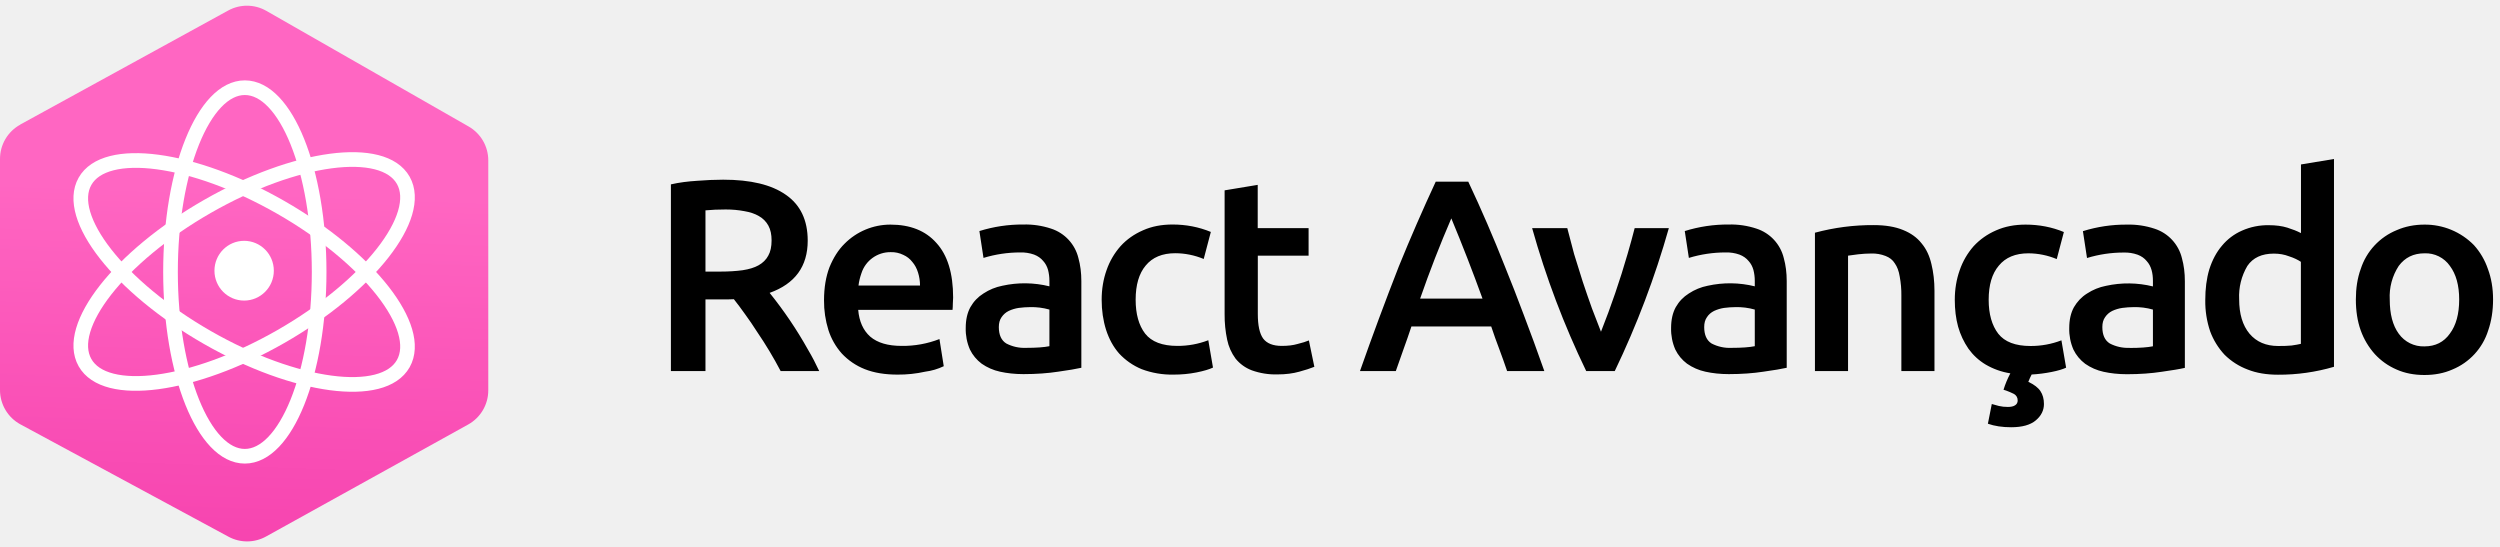
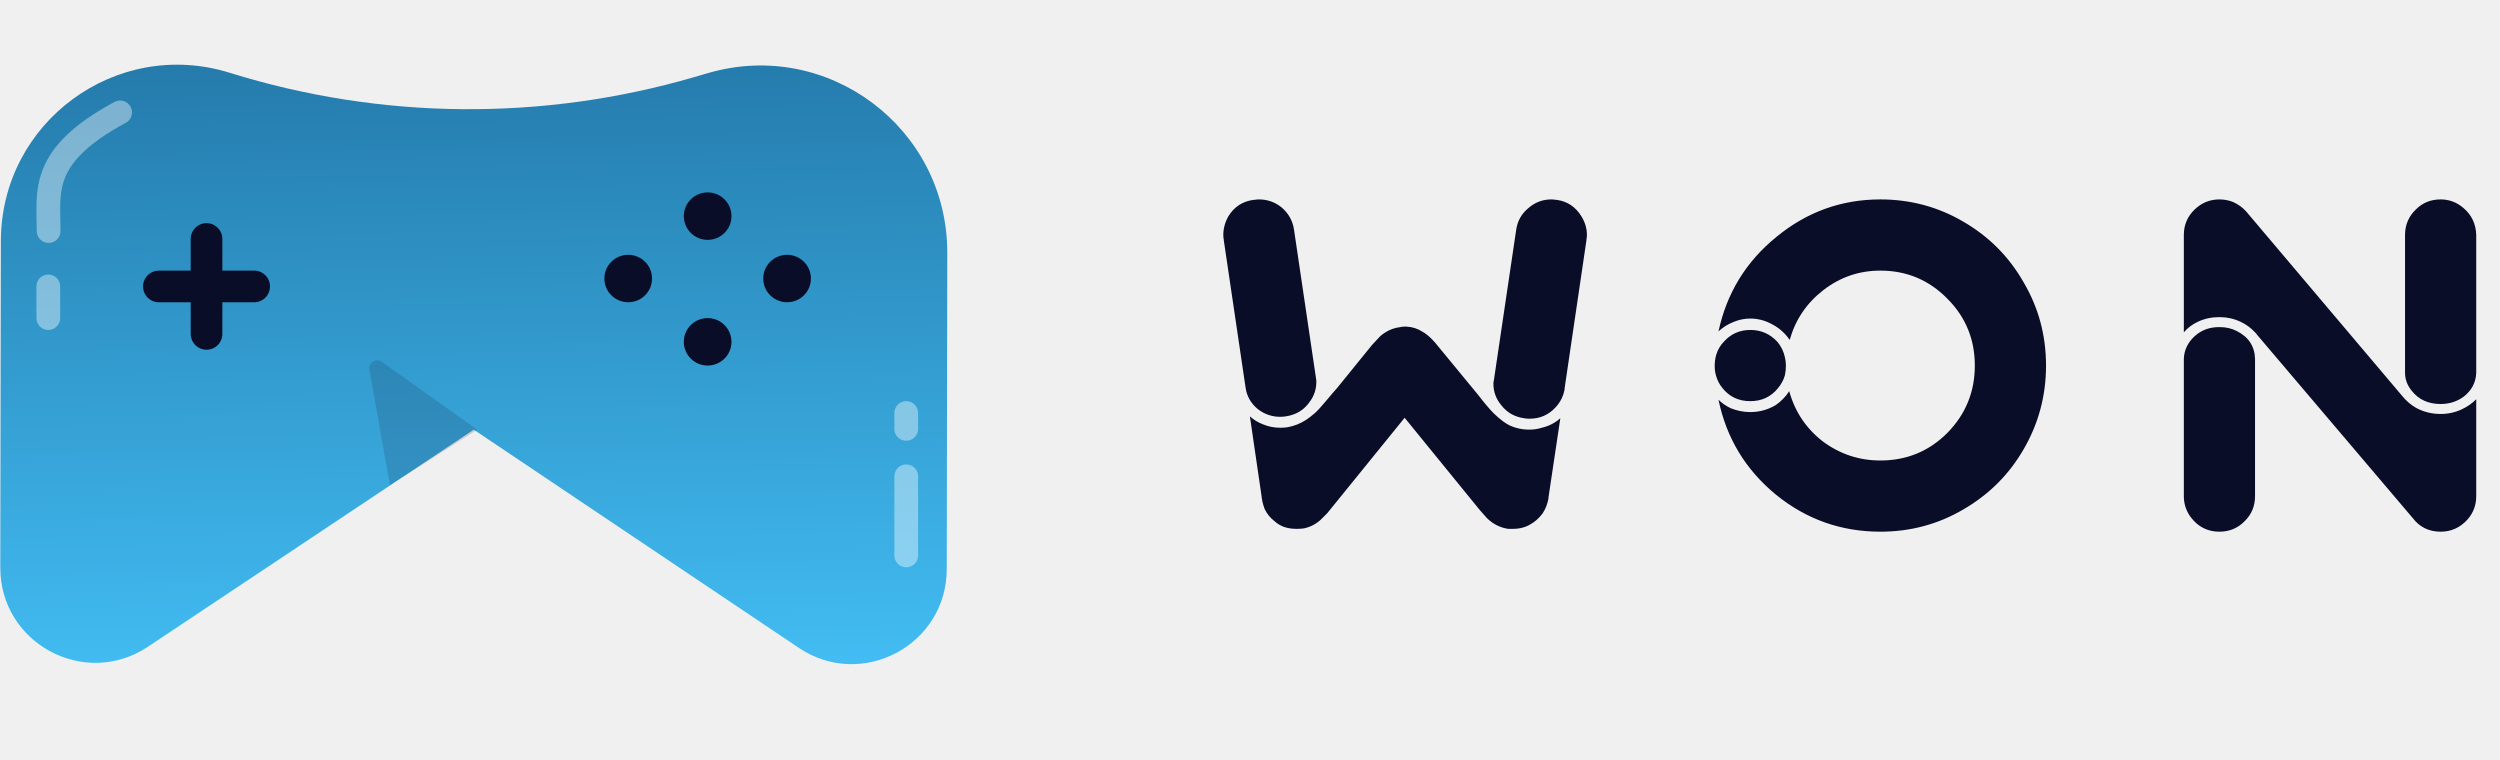
- <svg xmlns="http://www.w3.org/2000/svg" fill="none" viewBox="0 0 256 56">
-   <path d="M2.08 12.75L23.36 1.08a4 4 0 013.91.03L48 12.96A4 4 0 0150 16.43v23.54a4 4 0 01-2.06 3.5l-20.7 11.47a4 4 0 01-3.84.02L2.1 43.46A4 4 0 010 39.94V16.26a4 4 0 012.08-3.5z" fill="url(#paint0_linear)" />
-   <ellipse rx="7.65" ry="18.78" transform="matrix(-.49197 .87061 .8678 .49693 25 27.9)" stroke="#fff" stroke-width="1.5" />
-   <ellipse rx="7.65" ry="18.78" transform="matrix(-.49197 -.87061 .8678 -.49693 25 27.8)" stroke="#fff" stroke-width="1.5" />
-   <ellipse cx="25.07" cy="27.85" rx="7.61" ry="18.87" transform="rotate(180 25.07 27.85)" stroke="#fff" stroke-width="1.5" />
-   <ellipse cx="25.01" cy="27.73" rx="3.06" ry="3.04" transform="rotate(-90 25 27.73)" fill="#fff" />
-   <path d="M74.06 18.4c2.8 0 4.93.51 6.4 1.54 1.5 1.03 2.25 2.6 2.25 4.7 0 2.64-1.3 4.42-3.9 5.35a41.65 41.65 0 013.92 5.8c.44.74.82 1.48 1.16 2.21h-3.95a40.42 40.42 0 00-2.4-4c-.42-.66-.83-1.26-1.24-1.82-.41-.58-.8-1.1-1.15-1.54l-.67.02h-2.24V38H68.7V18.88c.86-.2 1.77-.31 2.74-.37a34.3 34.3 0 012.6-.11zm.25 3.05c-.75 0-1.44.03-2.07.09v6.27h1.54c.86 0 1.61-.05 2.27-.14.65-.1 1.19-.26 1.62-.5.45-.25.78-.58 1-.99.23-.4.34-.93.34-1.56 0-.6-.1-1.1-.33-1.52a2.47 2.47 0 00-.98-.98c-.41-.24-.9-.4-1.49-.5-.58-.11-1.21-.17-1.9-.17zm10.07 9.3c0-1.29.19-2.42.56-3.39.4-.97.9-1.77 1.54-2.4a6.6 6.6 0 014.7-1.96c2.02 0 3.59.62 4.7 1.87 1.15 1.25 1.72 3.12 1.72 5.6l-.03.64c0 .23-.01.43-.03.62h-9.66c.1 1.17.5 2.09 1.23 2.74.75.64 1.82.95 3.22.95a10.35 10.35 0 003.87-.7l.44 2.78a6.26 6.26 0 01-1.9.56 12.6 12.6 0 01-2.83.3c-1.29 0-2.4-.18-3.36-.56a6.48 6.48 0 01-2.35-1.6 6.7 6.7 0 01-1.37-2.4 9.97 9.97 0 01-.45-3.05zm9.83-1.51c0-.47-.07-.9-.2-1.32-.13-.43-.33-.8-.59-1.1a2.37 2.37 0 00-.92-.72 2.73 2.73 0 00-1.29-.28 3.11 3.11 0 00-3 2.16c-.14.4-.25.83-.3 1.26h6.3zm10.87 6.38c1.05 0 1.84-.06 2.38-.17V31.7a6.63 6.63 0 00-1.99-.25c-.37 0-.75.03-1.15.08a3.7 3.7 0 00-1.03.31c-.3.15-.54.36-.73.64-.19.27-.28.6-.28 1.01 0 .8.25 1.36.76 1.68a4 4 0 002.04.45zm-.28-12.63a8.3 8.3 0 012.83.42 4.21 4.21 0 012.8 3.02c.2.72.3 1.5.3 2.36v8.87c-.52.12-1.31.25-2.37.4-1.05.16-2.23.25-3.56.25-.88 0-1.68-.09-2.4-.25a5.2 5.2 0 01-1.88-.82 4 4 0 01-1.2-1.45 5.2 5.2 0 01-.43-2.21c0-.84.16-1.55.48-2.13.33-.58.78-1.05 1.34-1.4a5.4 5.4 0 011.93-.79 10.55 10.55 0 014.82.06v-.56c0-.4-.05-.77-.14-1.12-.1-.35-.26-.66-.5-.92-.23-.28-.54-.5-.93-.65a3.89 3.89 0 00-1.43-.22 12.8 12.8 0 00-3.75.56l-.42-2.75a14.7 14.7 0 014.5-.67zm8.01 7.7c0-1.08.17-2.09.5-3.02a7.3 7.3 0 011.44-2.47c.63-.69 1.4-1.23 2.3-1.62.89-.4 1.9-.59 3.02-.59 1.38 0 2.68.25 3.92.76l-.73 2.77a7.6 7.6 0 00-2.92-.59c-1.32 0-2.33.42-3.02 1.26-.69.82-1.03 1.99-1.03 3.5 0 1.46.32 2.62.97 3.47.66.84 1.76 1.26 3.3 1.26a8.7 8.7 0 003.17-.58l.48 2.8c-.38.18-.94.35-1.7.5-.76.15-1.53.22-2.33.22a8.79 8.79 0 01-3.28-.56 6.58 6.58 0 01-2.3-1.6c-.6-.68-1.04-1.5-1.34-2.43-.3-.95-.45-1.98-.45-3.08zm12.6-11.2l3.38-.56v4.43H134v2.82h-5.2v5.97c0 1.17.18 2.01.55 2.52.38.5 1.01.75 1.9.75.62 0 1.16-.06 1.63-.2.49-.12.87-.24 1.15-.36l.56 2.7c-.4.16-.9.33-1.54.5-.64.18-1.38.28-2.24.28a7.2 7.2 0 01-2.63-.42 3.92 3.92 0 01-1.66-1.2 4.94 4.94 0 01-.86-1.94 12.2 12.2 0 01-.26-2.6V19.49zM154.33 38c-.26-.77-.53-1.52-.81-2.27-.28-.74-.56-1.51-.82-2.3h-8.17a83.8 83.8 0 01-.81 2.33l-.79 2.24h-3.67a333.28 333.28 0 013.98-10.72 195.8 195.8 0 013.78-8.68h3.33a144.25 144.25 0 013.75 8.68c.64 1.56 1.28 3.23 1.94 4.98.67 1.75 1.37 3.67 2.1 5.74h-3.81zm-5.71-15.65a120.1 120.1 0 00-3.2 8.23h6.39a187.52 187.52 0 00-3.2-8.23zM162.43 38a88.45 88.45 0 01-5.54-14.64h3.6l.7 2.66.88 2.82c.31.94.63 1.85.95 2.75l.92 2.38a87.54 87.54 0 002.72-7.95c.28-.96.52-1.84.73-2.66h3.5A91.1 91.1 0 01165.35 38h-2.92zm14.88-2.38c1.04 0 1.84-.06 2.38-.17V31.7a6.63 6.63 0 00-1.99-.25c-.37 0-.75.03-1.15.08a3.7 3.7 0 00-1.03.31c-.3.15-.55.36-.73.64-.19.27-.28.6-.28 1.01 0 .8.25 1.36.75 1.68a4 4 0 002.05.45zm-.28-12.63a8.3 8.3 0 012.83.42 4.21 4.21 0 012.8 3.02c.2.72.3 1.5.3 2.36v8.87c-.52.12-1.31.25-2.38.4-1.04.16-2.23.25-3.55.25-.88 0-1.68-.09-2.4-.25a5.2 5.2 0 01-1.88-.82 4 4 0 01-1.2-1.45 5.2 5.2 0 01-.43-2.21c0-.84.16-1.55.48-2.13.33-.58.78-1.05 1.34-1.4a5.4 5.4 0 011.93-.79 10.55 10.55 0 014.82.06v-.56c0-.4-.05-.77-.14-1.12-.1-.35-.26-.66-.5-.92-.23-.28-.54-.5-.93-.65a3.89 3.89 0 00-1.43-.22 12.8 12.8 0 00-3.75.56l-.42-2.75a14.7 14.7 0 014.5-.67zm8.82.84a22.64 22.64 0 016.02-.78c1.2 0 2.2.17 3 .5.8.32 1.44.78 1.9 1.37.49.58.82 1.3 1.01 2.13.2.82.31 1.73.31 2.72V38h-3.39v-7.7a10 10 0 00-.17-1.99c-.09-.56-.26-1-.5-1.34-.22-.36-.54-.6-.95-.76a3.7 3.7 0 00-1.46-.25c-.43 0-.88.03-1.34.08l-1.04.14V38h-3.39V23.83zM207.7 39.1c.6.28 1.01.6 1.24.95.24.36.36.8.36 1.32 0 .65-.28 1.21-.84 1.68-.56.47-1.4.7-2.52.7-.9 0-1.7-.12-2.38-.36l.4-2.02.72.2c.3.07.6.1.92.1.32 0 .56-.05.73-.16a.55.55 0 00.28-.5c0-.3-.13-.53-.4-.68a7.14 7.14 0 00-.77-.33l-.28-.09a9.54 9.54 0 01.7-1.68 7.19 7.19 0 01-2.53-.9 5.87 5.87 0 01-1.76-1.62 7.66 7.66 0 01-1.06-2.26c-.23-.84-.34-1.76-.34-2.75 0-1.08.17-2.09.5-3.02a7.3 7.3 0 011.43-2.47c.64-.69 1.4-1.23 2.3-1.62.9-.4 1.9-.59 3.02-.59 1.38 0 2.7.25 3.92.76l-.73 2.77a7.6 7.6 0 00-2.9-.59c-1.33 0-2.34.42-3.03 1.26-.7.82-1.04 1.99-1.04 3.5 0 1.46.33 2.62.98 3.47.66.84 1.76 1.26 3.3 1.26a8.7 8.7 0 003.17-.58l.48 2.8c-.34.16-.83.31-1.49.44-.65.13-1.33.22-2.04.26a7.65 7.65 0 00-.34.75zm10.38-3.47c1.05 0 1.84-.06 2.38-.17V31.7a6.63 6.63 0 00-1.99-.25c-.37 0-.75.03-1.14.08a3.7 3.7 0 00-1.04.31c-.3.15-.54.36-.73.64-.19.27-.28.6-.28 1.01 0 .8.25 1.36.76 1.68a4 4 0 002.04.45zm-.28-12.63a8.3 8.3 0 012.83.42 4.21 4.21 0 012.8 3.02c.2.72.3 1.5.3 2.36v8.87c-.51.12-1.3.25-2.37.4-1.05.16-2.23.25-3.56.25-.88 0-1.68-.09-2.4-.25a5.2 5.2 0 01-1.88-.82 4 4 0 01-1.2-1.45 5.2 5.2 0 01-.43-2.21c0-.84.16-1.55.48-2.13.34-.58.78-1.05 1.34-1.4a5.4 5.4 0 011.94-.79 10.55 10.55 0 014.81.06v-.56c0-.4-.04-.77-.14-1.12-.1-.35-.26-.66-.5-.92-.23-.28-.53-.5-.93-.65a3.89 3.89 0 00-1.42-.22 12.8 12.8 0 00-3.76.56l-.42-2.75a14.7 14.7 0 014.5-.67zm11.49 7.65c0 1.49.35 2.67 1.06 3.52.71.84 1.69 1.26 2.94 1.26.54 0 1-.01 1.37-.05.4-.06.71-.11.95-.17v-8.4c-.3-.2-.7-.4-1.2-.56-.49-.19-1-.28-1.57-.28-1.23 0-2.14.42-2.71 1.26a6.09 6.09 0 00-.84 3.42zm9.71 6.91a20.01 20.01 0 01-5.74.81c-1.16 0-2.2-.17-3.1-.53a6.7 6.7 0 01-2.36-1.51 7.15 7.15 0 01-1.48-2.4 9.54 9.54 0 01-.5-3.2c0-1.16.13-2.2.41-3.14.3-.95.73-1.76 1.3-2.43a5.54 5.54 0 012.04-1.54 6.5 6.5 0 012.77-.56c.7 0 1.33.08 1.88.25.54.17 1 .35 1.4.56v-7.03l3.38-.56v21.28zm16.29-6.89c0 1.16-.17 2.22-.5 3.17a6.38 6.38 0 01-3.67 4c-.86.38-1.81.56-2.86.56-1.04 0-2-.18-2.85-.56-.86-.37-1.6-.9-2.22-1.57a7.36 7.36 0 01-1.45-2.43c-.34-.95-.5-2-.5-3.17 0-1.15.16-2.2.5-3.13a6.42 6.42 0 013.7-3.98c.85-.37 1.8-.56 2.82-.56a7.01 7.01 0 015.07 2.1 7 7 0 011.43 2.44c.35.93.53 1.98.53 3.13zm-3.47 0c0-1.45-.32-2.6-.95-3.44a3.02 3.02 0 00-2.6-1.29c-1.13 0-2 .43-2.64 1.29a5.71 5.71 0 00-.92 3.44c0 1.48.3 2.65.92 3.5a3.1 3.1 0 002.63 1.3c1.12 0 1.99-.44 2.6-1.3.64-.85.96-2.02.96-3.5z" fill="#000000" />
+ <svg xmlns="http://www.w3.org/2000/svg" width="158" height="48" viewBox="0 0 158 48" fill="none">
+   <path d="M0.055 15.227L0.019 35.872C0.011 40.668 5.355 43.535 9.346 40.876L29.942 27.154L50.49 40.947C54.472 43.62 59.825 40.771 59.834 35.975L59.868 15.978C59.882 8.096 52.319 2.413 44.752 4.617L43.879 4.871C34.279 7.668 24.068 7.574 14.521 4.6C7.351 2.367 0.068 7.717 0.055 15.227Z" fill="url(#paint0_linear)" />
+   <path d="M30.163 27.16L24.13 22.868C23.765 22.608 23.27 22.922 23.348 23.362L24.641 30.66L30.163 27.16Z" fill="#110F28" fill-opacity="0.15" />
+   <path d="M7.592 7.103C2.482 9.858 3.073 12.103 3.073 14.603" stroke="white" stroke-opacity="0.4" stroke-width="1.5" stroke-linecap="round" />
+   <path d="M57.274 26.103L57.274 27.103" stroke="white" stroke-opacity="0.4" stroke-width="1.5" stroke-linecap="round" />
+   <path d="M3.052 18.103V20.103" stroke="white" stroke-opacity="0.4" stroke-width="1.5" stroke-linecap="round" />
+   <path d="M57.274 30.103L57.274 35.103" stroke="white" stroke-opacity="0.4" stroke-width="1.5" stroke-linecap="round" />
+   <path d="M13.053 15.103L13.053 21.103" stroke="#0A0D27" stroke-width="2" stroke-linecap="round" />
+   <path d="M10.04 18.103L16.065 18.103" stroke="#0A0D27" stroke-width="2" stroke-linecap="round" />
+   <ellipse rx="1.506" ry="1.5" transform="matrix(1 7.0266e-06 7.05545e-06 1 44.723 13.6597)" fill="#0A0D27" />
+   <ellipse rx="1.506" ry="1.5" transform="matrix(1 7.0266e-06 7.05545e-06 1 49.7435 17.6031)" fill="#0A0D27" />
+   <ellipse rx="1.506" ry="1.5" transform="matrix(1 7.0266e-06 7.05545e-06 1 44.723 21.603)" fill="#0A0D27" />
+   <ellipse rx="1.506" ry="1.5" transform="matrix(1 7.0266e-06 7.05545e-06 1 39.7025 17.603)" fill="#0A0D27" />
+   <path d="M79.263 12.633C79.243 12.633 79.223 12.633 79.203 12.633C78.523 12.733 78.003 13.073 77.643 13.653C77.423 14.033 77.313 14.433 77.313 14.853C77.313 14.953 77.323 15.053 77.343 15.153V15.183L78.723 24.513C78.803 25.053 79.063 25.503 79.503 25.863C79.923 26.183 80.393 26.343 80.913 26.343C81.033 26.343 81.153 26.333 81.273 26.313C81.933 26.213 82.443 25.893 82.803 25.353C83.063 24.993 83.193 24.583 83.193 24.123C83.193 24.043 83.183 23.953 83.163 23.853L81.783 14.523C81.703 13.963 81.443 13.493 81.003 13.113C80.583 12.773 80.103 12.603 79.563 12.603C79.463 12.603 79.363 12.613 79.263 12.633ZM98.043 12.603C97.503 12.603 97.023 12.783 96.603 13.143C96.163 13.503 95.903 13.963 95.823 14.523L94.413 24.033C94.393 24.113 94.383 24.183 94.383 24.243C94.383 24.763 94.553 25.223 94.893 25.623C95.253 26.083 95.733 26.353 96.333 26.433C96.433 26.453 96.543 26.463 96.663 26.463C97.323 26.463 97.873 26.223 98.313 25.743C98.613 25.423 98.803 25.043 98.883 24.603V24.573V24.543L100.263 15.183V15.153C100.283 15.053 100.293 14.953 100.293 14.853C100.293 14.433 100.173 14.033 99.933 13.653C99.573 13.073 99.063 12.733 98.403 12.633C98.363 12.633 98.343 12.633 98.343 12.633C98.243 12.613 98.143 12.603 98.043 12.603ZM88.803 20.643C88.783 20.643 88.763 20.643 88.743 20.643C88.663 20.643 88.583 20.653 88.503 20.673C88.143 20.713 87.813 20.833 87.513 21.033C87.353 21.133 87.213 21.253 87.093 21.393C87.013 21.473 86.883 21.613 86.703 21.813L84.513 24.513C84.333 24.713 84.093 24.993 83.793 25.353C83.513 25.693 83.283 25.943 83.103 26.103C82.723 26.443 82.353 26.683 81.993 26.823C81.793 26.903 81.583 26.963 81.363 27.003C81.223 27.023 81.073 27.033 80.913 27.033C80.533 27.033 80.173 26.963 79.833 26.823C79.513 26.703 79.233 26.533 78.993 26.313L79.743 31.443V31.503C79.763 31.543 79.773 31.593 79.773 31.653C79.813 31.833 79.863 32.003 79.923 32.163C80.063 32.463 80.273 32.723 80.553 32.943C80.733 33.103 80.933 33.223 81.153 33.303C81.393 33.383 81.643 33.423 81.903 33.423C81.943 33.423 81.973 33.423 81.993 33.423C82.153 33.423 82.293 33.413 82.413 33.393C82.873 33.293 83.263 33.073 83.583 32.733C83.663 32.653 83.763 32.553 83.883 32.433L88.773 26.403L93.513 32.223C93.753 32.503 93.903 32.673 93.963 32.733C94.343 33.113 94.793 33.343 95.313 33.423C95.413 33.423 95.523 33.423 95.643 33.423C95.923 33.423 96.193 33.373 96.453 33.273C96.873 33.093 97.223 32.813 97.503 32.433C97.683 32.153 97.803 31.843 97.863 31.503V31.443L98.613 26.433C98.273 26.733 97.883 26.933 97.443 27.033C97.183 27.113 96.923 27.153 96.663 27.153C96.523 27.153 96.373 27.143 96.213 27.123C95.933 27.083 95.663 27.003 95.403 26.883C95.143 26.763 94.813 26.513 94.413 26.133C94.153 25.873 93.823 25.483 93.423 24.963L90.903 21.903C90.763 21.723 90.623 21.563 90.483 21.423C90.283 21.223 90.093 21.073 89.913 20.973C89.613 20.773 89.273 20.663 88.893 20.643C88.853 20.643 88.823 20.643 88.803 20.643ZM108.609 20.943C108.889 20.683 109.209 20.483 109.569 20.343C109.909 20.203 110.259 20.133 110.619 20.133C111.079 20.133 111.519 20.243 111.939 20.463C112.419 20.703 112.809 21.043 113.109 21.483C113.469 20.203 114.179 19.153 115.239 18.333C116.299 17.513 117.499 17.103 118.839 17.103C120.499 17.103 121.909 17.693 123.069 18.873C124.229 20.033 124.809 21.443 124.809 23.103C124.809 24.763 124.229 26.183 123.069 27.363C121.909 28.523 120.499 29.103 118.839 29.103C117.499 29.103 116.289 28.703 115.209 27.903C114.149 27.083 113.439 26.023 113.079 24.723C112.859 25.063 112.579 25.353 112.239 25.593C111.739 25.893 111.199 26.043 110.619 26.043C110.199 26.043 109.789 25.963 109.389 25.803C109.089 25.663 108.829 25.483 108.609 25.263C109.109 27.683 110.319 29.683 112.239 31.263C114.159 32.823 116.359 33.603 118.839 33.603C120.739 33.603 122.489 33.133 124.089 32.193C125.709 31.253 126.979 29.983 127.899 28.383C128.839 26.763 129.309 25.003 129.309 23.103C129.309 21.203 128.839 19.453 127.899 17.853C126.979 16.233 125.709 14.953 124.089 14.013C122.489 13.073 120.739 12.603 118.839 12.603C116.379 12.603 114.189 13.393 112.269 14.973C110.349 16.533 109.129 18.523 108.609 20.943ZM110.619 20.853C109.959 20.853 109.409 21.093 108.969 21.573C108.729 21.813 108.559 22.103 108.459 22.443C108.399 22.663 108.369 22.893 108.369 23.133C108.369 23.353 108.399 23.563 108.459 23.763C108.539 24.043 108.669 24.293 108.849 24.513C109.289 25.073 109.879 25.353 110.619 25.353C111.339 25.353 111.919 25.083 112.359 24.543C112.579 24.283 112.729 24.003 112.809 23.703C112.849 23.503 112.869 23.303 112.869 23.103C112.869 22.923 112.849 22.753 112.809 22.593C112.729 22.213 112.569 21.883 112.329 21.603C111.869 21.103 111.299 20.853 110.619 20.853ZM140.268 12.603C139.668 12.603 139.148 12.813 138.708 13.233C138.248 13.673 138.018 14.213 138.018 14.853V21.003C138.258 20.723 138.548 20.503 138.888 20.343C139.308 20.143 139.758 20.043 140.238 20.043H140.298C140.758 20.043 141.198 20.143 141.618 20.343C141.958 20.503 142.258 20.723 142.518 21.003C142.578 21.063 142.628 21.123 142.668 21.183L152.478 32.733C152.918 33.313 153.508 33.603 154.248 33.603C154.908 33.603 155.468 33.353 155.928 32.853C156.308 32.433 156.498 31.933 156.498 31.353V31.323V25.233C156.238 25.493 155.938 25.703 155.598 25.863C155.178 26.063 154.728 26.163 154.248 26.163C153.688 26.163 153.168 26.033 152.688 25.773C152.348 25.573 152.058 25.323 151.818 25.023L141.948 13.353C141.728 13.113 141.468 12.923 141.168 12.783C140.888 12.663 140.588 12.603 140.268 12.603ZM154.248 12.603C153.628 12.603 153.108 12.813 152.688 13.233C152.228 13.673 151.998 14.213 151.998 14.853V23.553C151.998 23.973 152.138 24.353 152.418 24.693C152.858 25.253 153.468 25.533 154.248 25.533C154.788 25.533 155.268 25.383 155.688 25.083C156.208 24.683 156.478 24.173 156.498 23.553V14.853C156.478 14.153 156.208 13.583 155.688 13.143C155.268 12.783 154.788 12.603 154.248 12.603ZM140.238 20.673C139.638 20.673 139.128 20.863 138.708 21.243C138.268 21.643 138.038 22.123 138.018 22.683V31.293V31.353C138.018 31.853 138.168 32.303 138.468 32.703C138.928 33.303 139.528 33.603 140.268 33.603C140.908 33.603 141.448 33.373 141.888 32.913C142.308 32.493 142.518 31.973 142.518 31.353V31.323V22.683C142.498 21.883 142.108 21.293 141.348 20.913C141.028 20.753 140.678 20.673 140.298 20.673H140.238Z" fill="#0A0D27" />
  <defs>
-     <linearGradient id="paint0_linear" x1="24" y1="76" x2="26" y2="19.5" gradientUnits="userSpaceOnUse">
-       <stop stop-color="#F231A5" />
-       <stop offset="1" stop-color="#FF66C2" />
+     <linearGradient id="paint0_linear" x1="29.159" y1="-7.397" x2="30.155" y2="49.103" gradientUnits="userSpaceOnUse">
+       <stop stop-color="#1C6897" />
+       <stop offset="1" stop-color="#47C8FF" />
    </linearGradient>
  </defs>
</svg>
